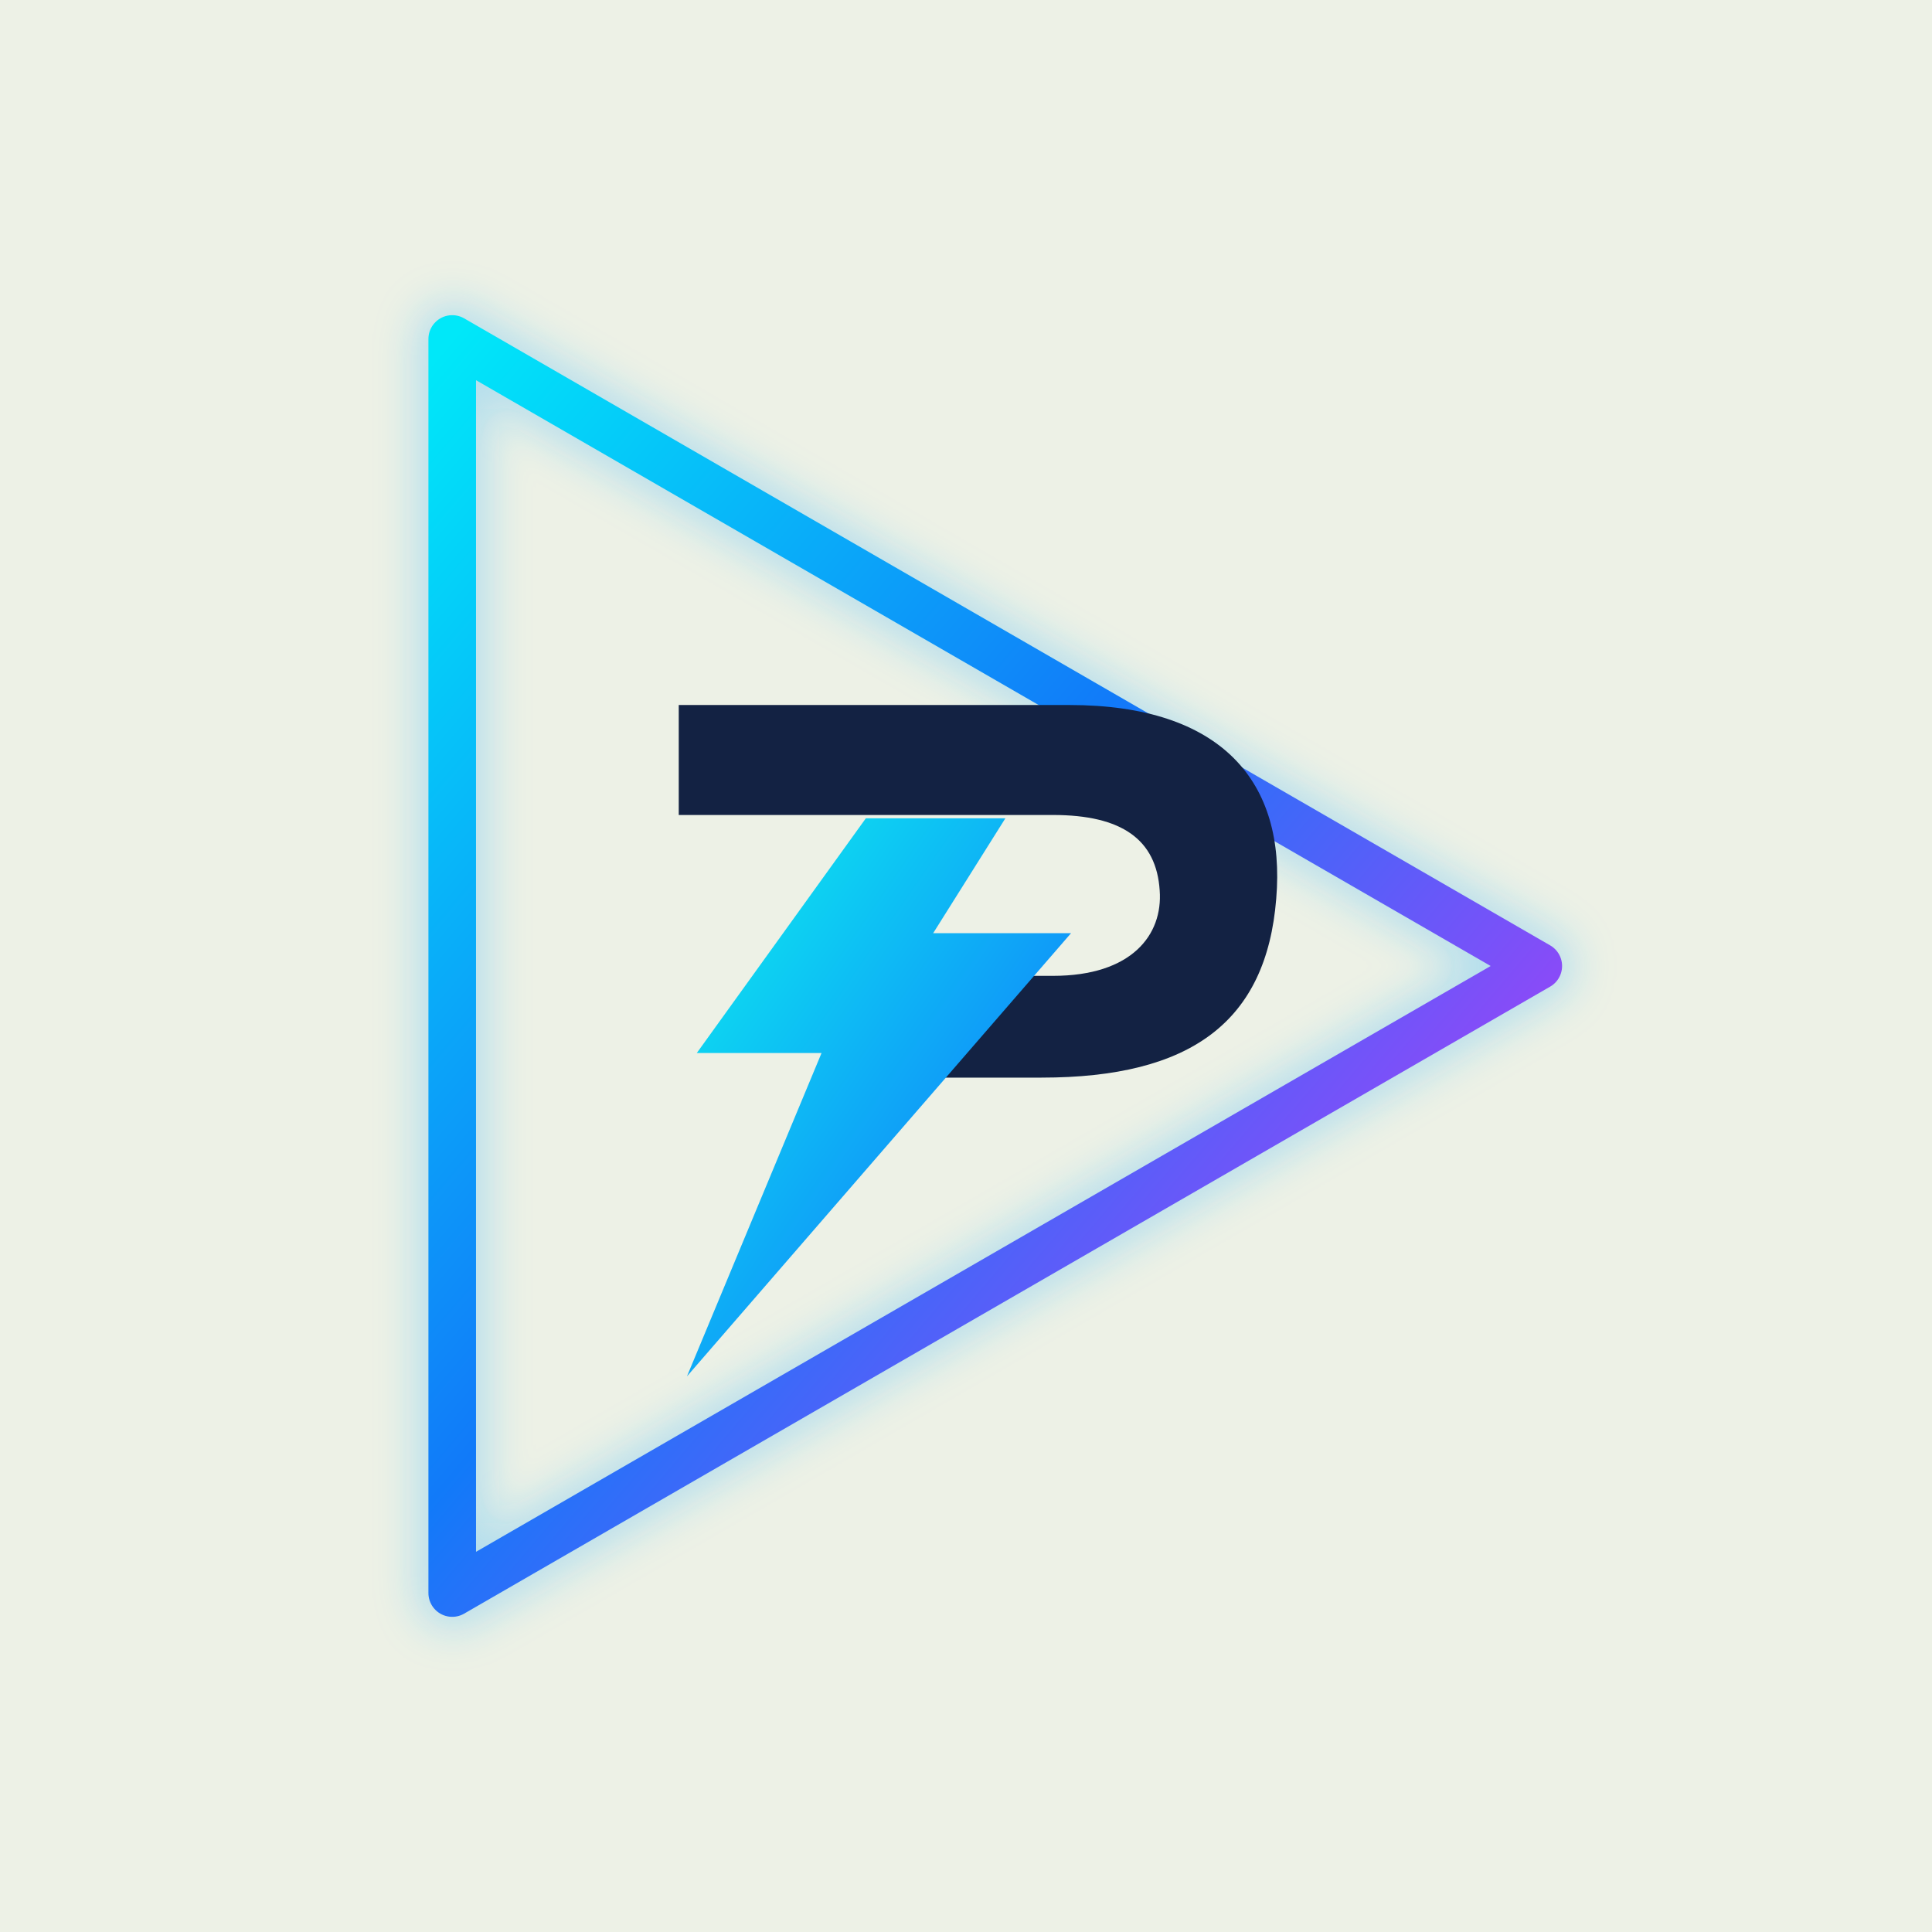
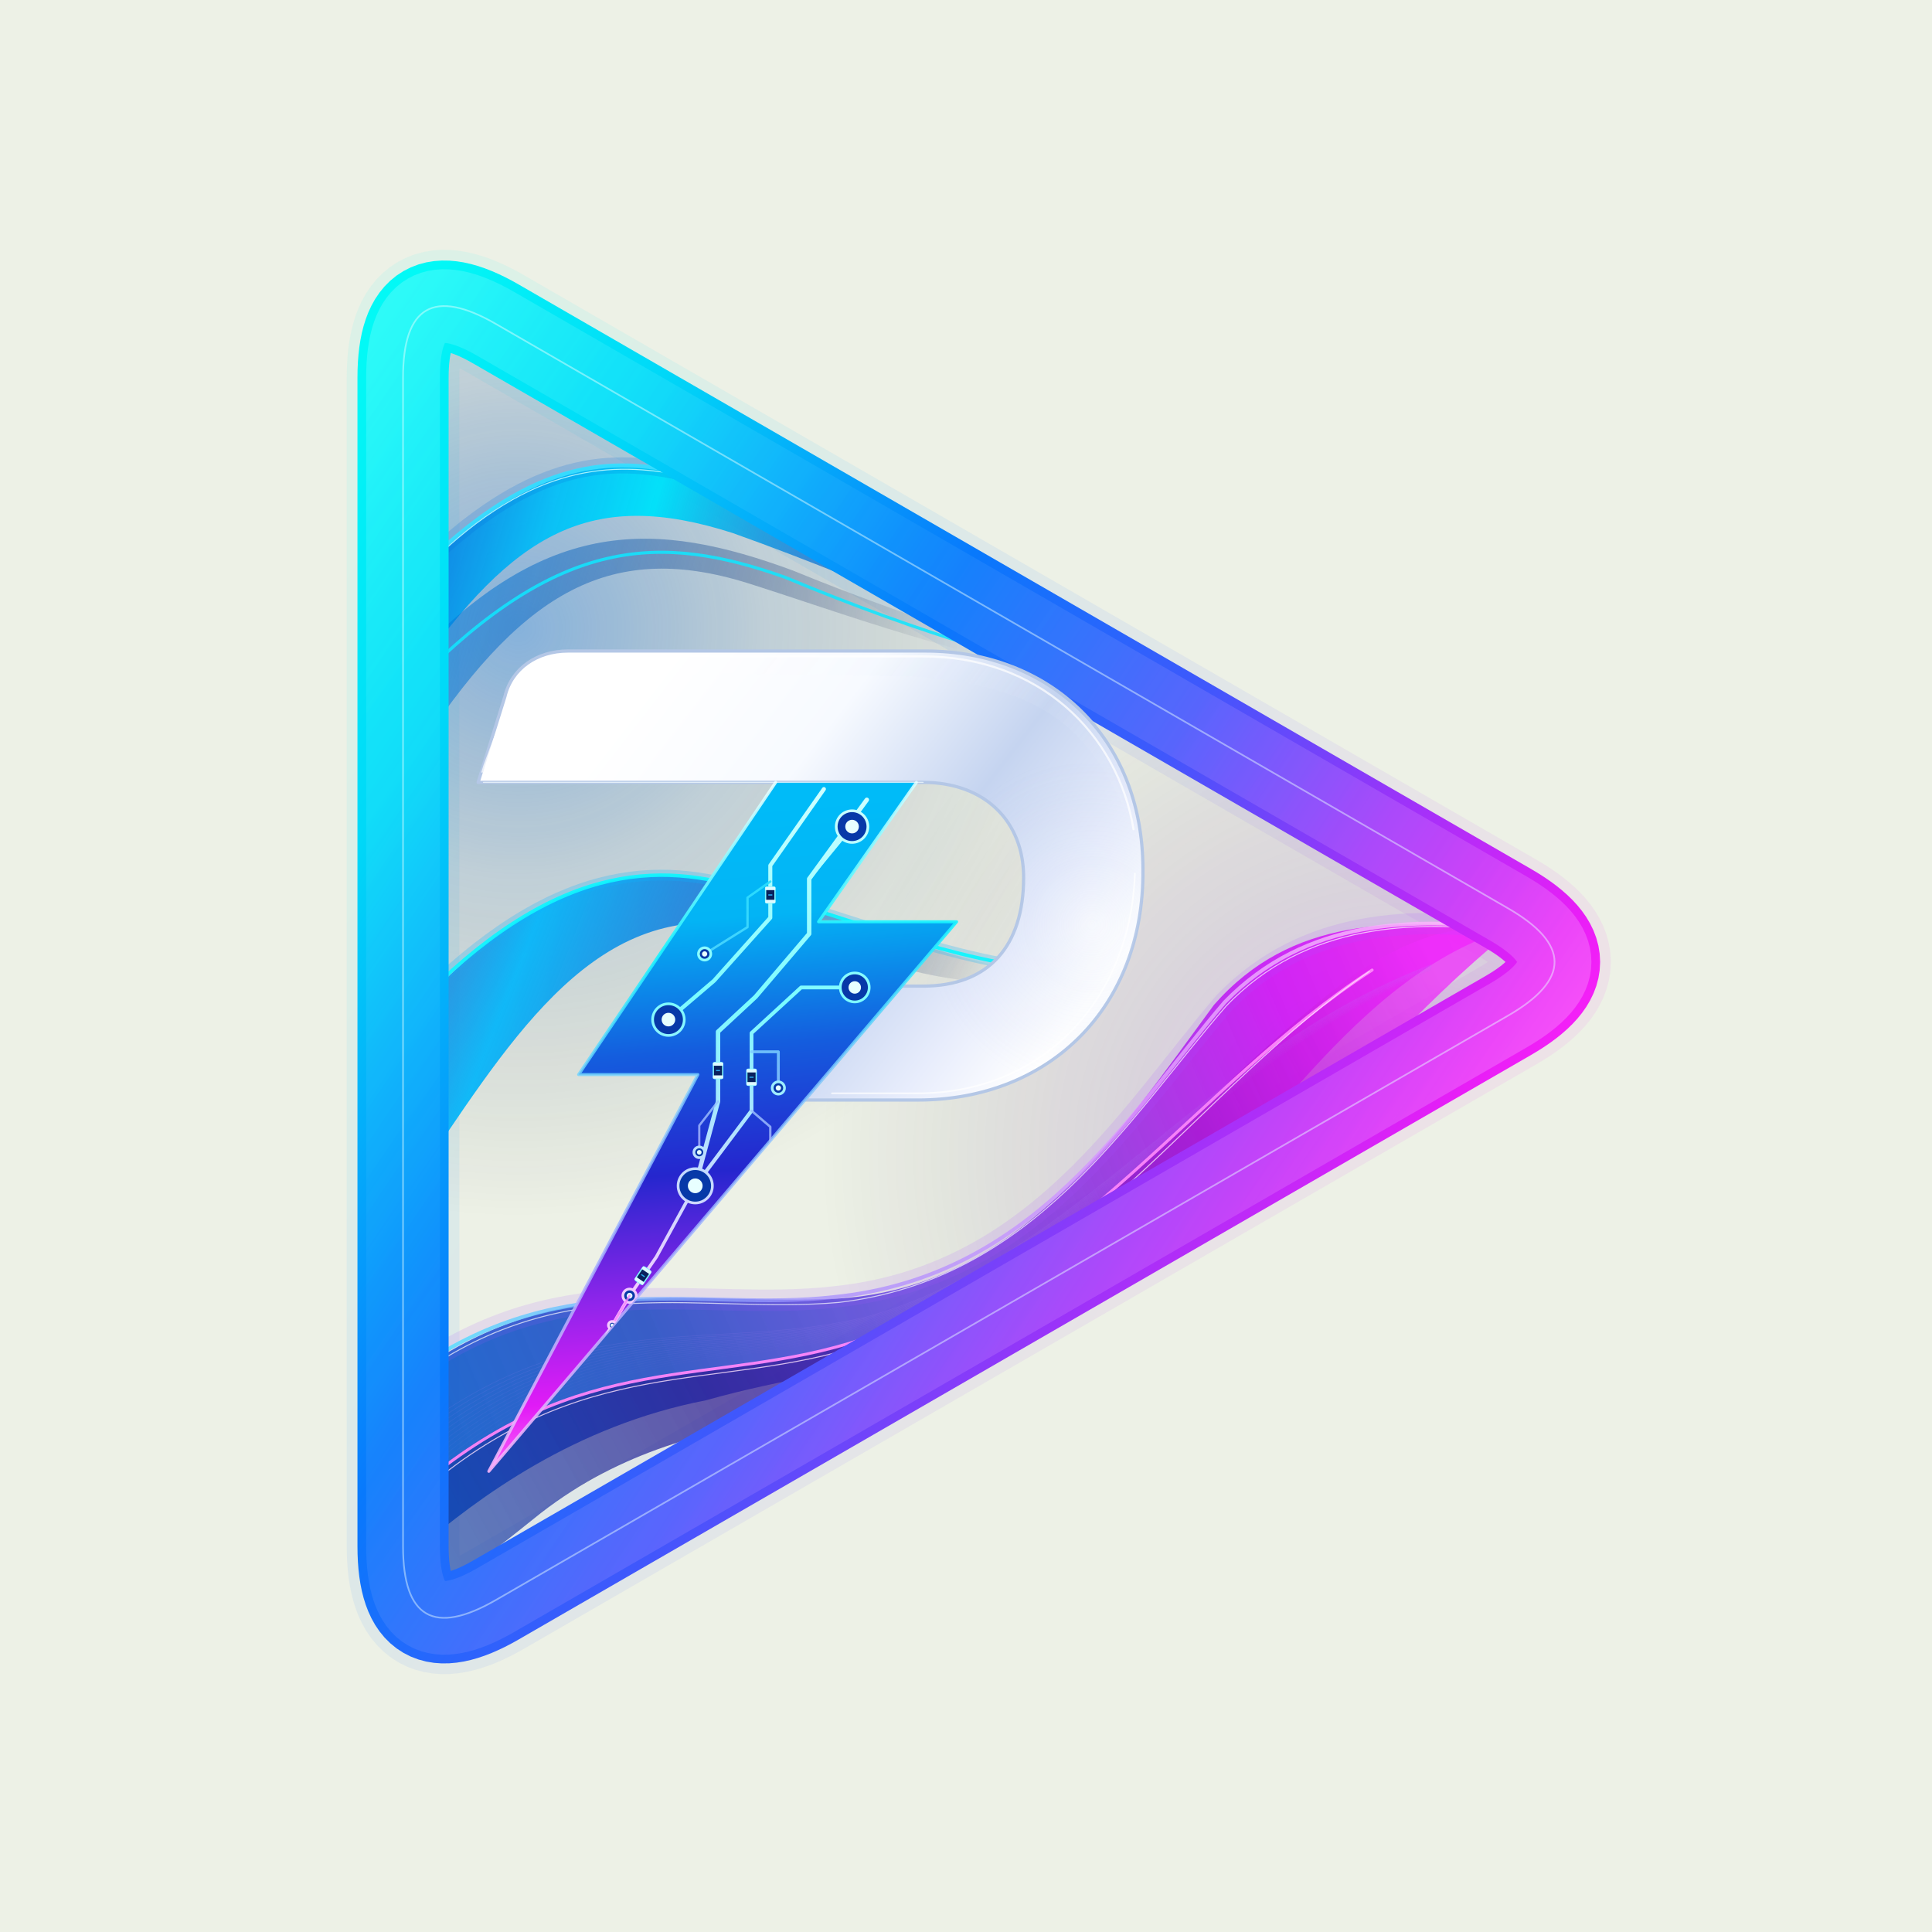
<svg xmlns="http://www.w3.org/2000/svg" viewBox="0 0 1024 1024" width="1024" height="1024">
  <defs>
    <linearGradient id="m" x1="22.67" y1="425.72" x2="201.83" y2="115.4" gradientUnits="userSpaceOnUse">
      <stop offset="0" stop-color="#2f6a3d" />
      <stop offset="1" stop-color="#86c46a" />
    </linearGradient>
  </defs>
  <g id="background">
    <rect width="1024" height="1024" fill="#edf1e6" />
  </g>
  <defs>
-     <linearGradient id="bluePurple" x1="0" y1="0" x2="1" y2="1">
-       <stop offset="0" stop-color="#00E8F9" />
-       <stop offset=".45" stop-color="#117AF9" />
-       <stop offset="1" stop-color="#E228F8" />
-     </linearGradient>
-     <linearGradient id="cyanBlue" x1="0" y1="0" x2="1" y2="1">
-       <stop offset="0" stop-color="#0BF2EE" />
-       <stop offset="1" stop-color="#1261FF" />
-     </linearGradient>
-     <linearGradient id="whiteSteel" x1="0" y1="0" x2="1" y2="1">
-       <stop offset="0" stop-color="#FFFFFF" />
-       <stop offset="1" stop-color="#B9DDFF" />
-     </linearGradient>
-     <linearGradient id="navy" x1="0" y1="0" x2="0" y2="1">
-       <stop offset="0" stop-color="#080D2C" />
-       <stop offset="1" stop-color="#030718" />
-     </linearGradient>
-     <filter id="glow">
-       <feGaussianBlur stdDeviation="12" />
-     </filter>
+     <linearGradient id="frameDiagonal" gradientUnits="userSpaceOnUse" x1="195" y1="150" x2="1090" y2="730">
+       <stop offset="0" stop-color="#02F9F6" stop-opacity="1" />
+       <stop offset="0.18" stop-color="#00D8F8" stop-opacity="1" />
+       <stop offset="0.43" stop-color="#0879FC" stop-opacity="1" />
+       <stop offset="0.62" stop-color="#4057FC" stop-opacity="1" />
+       <stop offset="0.77" stop-color="#9934F9" stop-opacity="1" />
+       <stop offset="0.92" stop-color="#E71EF7" stop-opacity="1" />
+       <stop offset="1" stop-color="#FF22F6" stop-opacity="1" />
+     </linearGradient>
+     <linearGradient id="frameLeft" gradientUnits="userSpaceOnUse" x1="178" y1="120" x2="187" y2="1115">
+       <stop offset="0" stop-color="#46FFFF" stop-opacity="1" />
+       <stop offset="0.33" stop-color="#00D8FB" stop-opacity="1" />
+       <stop offset="0.68" stop-color="#006FFA" stop-opacity="1" />
+       <stop offset="1" stop-color="#2C52FB" stop-opacity="1" />
+     </linearGradient>
+     <linearGradient id="frameUpper" gradientUnits="userSpaceOnUse" x1="255" y1="102" x2="1092" y2="620">
+       <stop offset="0" stop-color="#00FFFF" stop-opacity="1" />
+       <stop offset="0.34" stop-color="#078CFB" stop-opacity="1" />
+       <stop offset="0.57" stop-color="#4450FF" stop-opacity="1" />
+       <stop offset="0.79" stop-color="#B42AF9" stop-opacity="1" />
+       <stop offset="1" stop-color="#F313F7" stop-opacity="1" />
+     </linearGradient>
+     <linearGradient id="frameBottom" gradientUnits="userSpaceOnUse" x1="300" y1="1136" x2="1106" y2="652">
+       <stop offset="0" stop-color="#1467F9" stop-opacity="1" />
+       <stop offset="0.26" stop-color="#645FFD" stop-opacity="1" />
+       <stop offset="0.55" stop-color="#8D3DFC" stop-opacity="1" />
+       <stop offset="0.82" stop-color="#DE23FB" stop-opacity="1" />
+       <stop offset="1" stop-color="#FC25FA" stop-opacity="1" />
+     </linearGradient>
+     <linearGradient id="frameHighlight" gradientUnits="userSpaceOnUse" x1="187" y1="104" x2="1050" y2="710">
+       <stop offset="0" stop-color="#DFFFFF" stop-opacity="0.98" />
+       <stop offset="0.18" stop-color="#74FAFF" stop-opacity="0.75" />
+       <stop offset="0.42" stop-color="#58B9FF" stop-opacity="0.56" />
+       <stop offset="0.67" stop-color="#D6ABFF" stop-opacity="0.76" />
+       <stop offset="0.88" stop-color="#FCBAFF" stop-opacity="0.78" />
+       <stop offset="1" stop-color="#FFFFFF" stop-opacity="0.96" />
+     </linearGradient>
+     <linearGradient id="background" gradientUnits="userSpaceOnUse" x1="238" y1="170" x2="1000" y2="1110">
+       <stop offset="0" stop-color="#030D2C" stop-opacity="1" />
+       <stop offset="0.53" stop-color="#040725" stop-opacity="1" />
+       <stop offset="0.83" stop-color="#09032B" stop-opacity="1" />
+       <stop offset="1" stop-color="#1A0641" stop-opacity="1" />
+     </linearGradient>
+     <radialGradient id="lightBlue" gradientUnits="userSpaceOnUse" cx="293" cy="375" r="440">
+       <stop offset="0" stop-color="#0E69D0" stop-opacity="0.46" />
+       <stop offset="0.42" stop-color="#09479D" stop-opacity="0.2" />
+       <stop offset="1" stop-color="#050729" stop-opacity="0" />
+     </radialGradient>
+     <radialGradient id="lightPink" gradientUnits="userSpaceOnUse" cx="948" cy="768" r="430">
+       <stop offset="0" stop-color="#A416CB" stop-opacity="0.36" />
+       <stop offset="0.33" stop-color="#751DBA" stop-opacity="0.17" />
+       <stop offset="1" stop-color="#09042D" stop-opacity="0" />
+     </radialGradient>
+     <linearGradient id="waveTopFill" gradientUnits="userSpaceOnUse" x1="214" y1="288" x2="714" y2="434">
+       <stop offset="0" stop-color="#006DDF" stop-opacity="0.86" />
+       <stop offset="0.19" stop-color="#00BFF8" stop-opacity="0.93" />
+       <stop offset="0.33" stop-color="#00E1FA" stop-opacity="0.98" />
+       <stop offset="0.56" stop-color="#0474D8" stop-opacity="0.73" />
+       <stop offset="0.82" stop-color="#042B74" stop-opacity="0.38" />
+       <stop offset="1" stop-color="#020B37" stop-opacity="0" />
+     </linearGradient>
+     <linearGradient id="waveTopInner" gradientUnits="userSpaceOnUse" x1="234" y1="288" x2="620" y2="401">
+       <stop offset="0" stop-color="#0388EA" stop-opacity="0.67" />
+       <stop offset="0.32" stop-color="#0053AF" stop-opacity="0.47" />
+       <stop offset="0.6" stop-color="#052A6E" stop-opacity="0.33" />
+       <stop offset="1" stop-color="#030A31" stop-opacity="0" />
+     </linearGradient>
+     <linearGradient id="waveMiddle" gradientUnits="userSpaceOnUse" x1="220" y1="573" x2="611" y2="728">
+       <stop offset="0" stop-color="#0060D3" stop-opacity="0.65" />
+       <stop offset="0.21" stop-color="#00B5FA" stop-opacity="0.92" />
+       <stop offset="0.46" stop-color="#0274DD" stop-opacity="0.78" />
+       <stop offset="0.73" stop-color="#063C96" stop-opacity="0.37" />
+       <stop offset="1" stop-color="#070B33" stop-opacity="0" />
+     </linearGradient>
+     <linearGradient id="waveLower" gradientUnits="userSpaceOnUse" x1="224" y1="960" x2="996" y2="628">
+       <stop offset="0" stop-color="#0658CC" stop-opacity="0.88" />
+       <stop offset="0.21" stop-color="#1943C2" stop-opacity="0.85" />
+       <stop offset="0.44" stop-color="#5C39DE" stop-opacity="0.82" />
+       <stop offset="0.67" stop-color="#9C30E2" stop-opacity="0.91" />
+       <stop offset="0.84" stop-color="#CF19F5" stop-opacity="0.94" />
+       <stop offset="1" stop-color="#EE1FF5" stop-opacity="0.9" />
+     </linearGradient>
+     <linearGradient id="waveLowerDeep" gradientUnits="userSpaceOnUse" x1="229" y1="1071" x2="991" y2="655">
+       <stop offset="0" stop-color="#0F3EA7" stop-opacity="0.72" />
+       <stop offset="0.28" stop-color="#2D1C92" stop-opacity="0.82" />
+       <stop offset="0.51" stop-color="#5921B4" stop-opacity="0.86" />
+       <stop offset="0.76" stop-color="#A915D1" stop-opacity="0.81" />
+       <stop offset="1" stop-color="#F02DFC" stop-opacity="0.86" />
+     </linearGradient>
+     <linearGradient id="waveShine" gradientUnits="userSpaceOnUse" x1="230" y1="921" x2="1035" y2="603">
+       <stop offset="0" stop-color="#53E1FF" stop-opacity="0.94" />
+       <stop offset="0.35" stop-color="#A88AFF" stop-opacity="0.79" />
+       <stop offset="0.65" stop-color="#DF9AFF" stop-opacity="0.91" />
+       <stop offset="1" stop-color="#FFBAFA" stop-opacity="0.98" />
+     </linearGradient>
+     <linearGradient id="platinum" gradientUnits="userSpaceOnUse" x1="285" y1="390" x2="718" y2="725">
+       <stop offset="0" stop-color="#FFFFFF" stop-opacity="1" />
+       <stop offset="0.18" stop-color="#FFFFFF" stop-opacity="1" />
+       <stop offset="0.41" stop-color="#F7FAFF" stop-opacity="1" />
+       <stop offset="0.63" stop-color="#C5D4F0" stop-opacity="1" />
+       <stop offset="0.8" stop-color="#E8EDFC" stop-opacity="1" />
+       <stop offset="0.92" stop-color="#FFFFFF" stop-opacity="1" />
+       <stop offset="1" stop-color="#F7F9FF" stop-opacity="1" />
+     </linearGradient>
+     <linearGradient id="pSheen" gradientUnits="userSpaceOnUse" x1="315" y1="393" x2="615" y2="625">
+       <stop offset="0" stop-color="#FFFFFF" stop-opacity="0.91" />
+       <stop offset="0.33" stop-color="#FFFFFF" stop-opacity="0.2" />
+       <stop offset="0.67" stop-color="#DCE7FA" stop-opacity="0.18" />
+       <stop offset="1" stop-color="#FFFFFF" stop-opacity="0.04" />
+     </linearGradient>
+     <radialGradient id="pSheenRight" gradientUnits="userSpaceOnUse" cx="721" cy="596" r="125">
+       <stop offset="0" stop-color="#FFFFFF" stop-opacity="0.42" />
+       <stop offset="0.52" stop-color="#C2D1F2" stop-opacity="0.14" />
+       <stop offset="1" stop-color="#8C9ACD" stop-opacity="0" />
+     </radialGradient>
+     <linearGradient id="boltFill" gradientUnits="userSpaceOnUse" x1="379" y1="515" x2="420" y2="994">
+       <stop offset="0" stop-color="#00BBF8" stop-opacity="1" />
+       <stop offset="0.17" stop-color="#03B4F5" stop-opacity="1" />
+       <stop offset="0.37" stop-color="#145DDE" stop-opacity="1" />
+       <stop offset="0.56" stop-color="#2526CE" stop-opacity="1" />
+       <stop offset="0.75" stop-color="#9025EB" stop-opacity="1" />
+       <stop offset="0.9" stop-color="#E11BF6" stop-opacity="1" />
+       <stop offset="1" stop-color="#FF66FA" stop-opacity="1" />
+     </linearGradient>
+     <linearGradient id="boltRim" gradientUnits="userSpaceOnUse" x1="354" y1="508" x2="406" y2="995">
+       <stop offset="0" stop-color="#E8FFFF" stop-opacity="0.96" />
+       <stop offset="0.23" stop-color="#18F4FF" stop-opacity="1" />
+       <stop offset="0.44" stop-color="#80CDFF" stop-opacity="0.85" />
+       <stop offset="0.7" stop-color="#A5AEFF" stop-opacity="0.92" />
+       <stop offset="1" stop-color="#FFB7FC" stop-opacity="0.96" />
+     </linearGradient>
+     <linearGradient id="pcbStroke" gradientUnits="userSpaceOnUse" x1="436" y1="490" x2="391" y2="956">
+       <stop offset="0" stop-color="#CFFFFF" stop-opacity="1" />
+       <stop offset="0.34" stop-color="#79FCFF" stop-opacity="1" />
+       <stop offset="0.59" stop-color="#BCDEFF" stop-opacity="1" />
+       <stop offset="0.82" stop-color="#F1CAFF" stop-opacity="1" />
+       <stop offset="1" stop-color="#FFD1FF" stop-opacity="1" />
+     </linearGradient>
+     <linearGradient id="pcbBlue" gradientUnits="userSpaceOnUse" x1="444" y1="510" x2="411" y2="897">
+       <stop offset="0" stop-color="#09E7FF" stop-opacity="0.92" />
+       <stop offset="0.5" stop-color="#87CCFF" stop-opacity="0.85" />
+       <stop offset="1" stop-color="#FF77FB" stop-opacity="0.76" />
+     </linearGradient>
+     <clipPath id="frameInteriorClip">
+       <path d="M 207 188 L 207 1060 Q 207 1140 276.282 1100 L 1031.456 664 Q 1100.738 624 1031.456 584 L 276.282 148 Q 207 108 207 188 Z" fill="#FFFFFF" />
+     </clipPath>
+     <clipPath id="pLetterClip">
+       <path d="M 330 392 L 597 392 C 689 392 759 456 759 555 C 760 658 689 727 591 727 L 506.788 727 L 579.141 642 L 595 642 C 644 642 670 612 670 561 C 670 519 641 490 595 490 L 263 490 L 283 426 C 288 405 307 392 330 392 Z" fill="#FFFFFF" />
+     </clipPath>
+     <clipPath id="boltBoundaryClip">
+       <path d="M 485 490 L 590 490 L 517 594 L 620 594 L 271 1004 L 427 708 L 338 708 Z" fill="#FFFFFF" />
+     </clipPath>
  </defs>
-   <g transform="translate(512 512) scale(0.87) translate(-512 -512)">
-     <polygon points="199,130 860.64,512 199,894" fill="none" stroke="#18ABFF" stroke-width="45" stroke-linejoin="round" opacity=".25" filter="url(#glow)" />
-     <polygon points="199,130 860.64,512 199,894" fill="none" stroke="url(#bluePurple)" stroke-width="29" stroke-linejoin="round" />
-     <path d="M337 353 H575 C668 353 707 400 701 471 C695 546 649 580 558 580 H479 L518 518 H565 C613 518 632 493 630 466 C628 435 607 420 565 420 H337 Z" fill="#132243" />
-     <path d="M451 422 L348 565 H424 L342 762 L576 492 H492 L536 422 Z" fill="url(#cyanBlue)" />
+   <g transform="translate(512 512) scale(0.7104306) translate(-627 -627)">
+     <g id="play-frame">
+       <path d="M 207 188 L 207 1060 Q 207 1140 276.282 1100 L 1031.456 664 Q 1100.738 624 1031.456 584 L 276.282 148 Q 207 108 207 188 Z" fill="url(#background)" stroke="none" />
+       <path d="M 207 188 L 207 1060 Q 207 1140 276.282 1100 L 1031.456 664 Q 1100.738 624 1031.456 584 L 276.282 148 Q 207 108 207 188 Z" fill="none" stroke="url(#frameDiagonal)" stroke-width="84" stroke-opacity=".07" stroke-linejoin="round" />
+     </g>
+     <g id="interior-waves" clip-path="url(#frameInteriorClip)">
+       <rect x="210" y="140" width="870" height="1010" fill="url(#lightBlue)" />
+       <rect x="210" y="140" width="870" height="1010" fill="url(#lightPink)" />
+       <path d="M 215 336 C 301 248 358 246 411 259 C 543 283 622 349 773 424 C 645 385 568 345 453 304 C 347 270 290 303 215 410 Z" fill="url(#waveTopFill)" />
+       <path d="M 214 398 C 314 292 395 294 498 332 C 583 367 678 396 740 417 C 627 399 530 362 463 341 C 359 309 293 350 215 471 Z" fill="url(#waveTopInner)" opacity=".90" />
+       <path d="M 218 332 C 300 251 357 247 411 258 C 538 284 634 355 768 421" fill="none" stroke="#0069D8" stroke-width="12" stroke-opacity="0.19" stroke-linecap="round" stroke-linejoin="round" />
+       <path d="M 218 333 C 300 251 357 247 411 258 C 538 284 634 355 768 421" fill="none" stroke="#38DEFF" stroke-width="3.0" stroke-opacity="0.95" stroke-linecap="round" stroke-linejoin="round" />
+       <path d="M 219 335 C 298 253 359 251 410 260 C 541 286 633 353 769 423" fill="none" stroke="#C6FFFF" stroke-width="0.72" stroke-opacity="0.83" stroke-linecap="round" stroke-linejoin="round" />
+       <path d="M 216 416 C 324 306 399 304 492 337 C 600 382 671 400 746 419" fill="none" stroke="#10E7FF" stroke-width="2.3" stroke-opacity="0.86" stroke-linecap="round" stroke-linejoin="round" />
+       <path d="M 214 663 C 315 549 395 550 466 569 C 558 594 624 632 716 635 C 586 657 524 596 454 596 C 345 582 284 687 214 790 Z" fill="url(#waveMiddle)" />
+       <path d="M 215 656 C 319 550 397 548 468 571 C 558 597 629 628 715 632" fill="none" stroke="#0AB4FF" stroke-width="8" stroke-opacity="0.25" stroke-linecap="round" stroke-linejoin="round" />
+       <path d="M 215 658 C 319 550 397 548 468 571 C 558 597 629 628 715 632" fill="none" stroke="#0FF5FF" stroke-width="2.6" stroke-opacity="0.94" stroke-linecap="round" stroke-linejoin="round" />
+       <path d="M 218 930 C 325 853 426 881 533 875 C 666 866 740 754 812 656 C 870 590 946 592 1033 599 C 916 634 847 764 756 846 C 665 922 550 918 433 951 C 335 970 264 1023 218 1062 Z" fill="url(#waveLower)" />
+       <path d="M 218 1015 C 340 910 437 943 550 906 C 708 860 795 721 920 631 C 975 596 1007 597 1034 600 C 880 727 837 844 681 920 C 568 975 430 942 310 1035 C 260 1075 241 1091 217 1081 Z" fill="url(#waveLowerDeep)" opacity=".89" />
+       <path d="M 218 927 C 330 850 430 885 528 874 C 679 859 748 738 820 654 C 881 591 962 591 1030 599" fill="none" stroke="#A84FFC" stroke-width="16" stroke-opacity="0.14" stroke-linecap="round" stroke-linejoin="round" />
+       <path d="M 218 927 C 330 850 430 885 528 874 C 679 859 748 738 820 654 C 881 591 962 591 1030 599" fill="none" stroke="url(#waveShine)" stroke-width="2.8" stroke-opacity="0.92" stroke-linecap="round" stroke-linejoin="round" />
+       <path d="M 219 932 C 331 853 430 887 532 878 C 678 861 748 741 821 657 C 881 594 963 593 1030 601" fill="none" stroke="#FFFFFF" stroke-width="0.75" stroke-opacity="0.68" stroke-linecap="round" stroke-linejoin="round" />
+       <path d="M 215 1019 C 340 910 437 943 551 905 C 710 857 798 716 930 630" fill="none" stroke="#FF87FB" stroke-width="2.2" stroke-opacity="0.94" stroke-linecap="round" stroke-linejoin="round" />
+       <path d="M 218 1022 C 341 914 440 946 552 909 C 716 862 800 718 928 631" fill="none" stroke="#FFE4FF" stroke-width="0.75" stroke-opacity="0.78" stroke-linecap="round" stroke-linejoin="round" />
+       <path d="M 229.00 965.00 C 350.00 881.00 442.00 915.00 552.00 889.00 C 710.00 846.00 802 692.00 974 626.00" fill="none" stroke="#AE85F6" stroke-width="0.42" stroke-opacity="0.14" stroke-linecap="round" stroke-linejoin="round" />
+       <path d="M 229.74 968.20 C 350.64 882.60 442.32 916.28 552.70 889.64 C 710.32 846.32 802 692.96 974 626.32" fill="none" stroke="#AE85F6" stroke-width="0.42" stroke-opacity="0.132" stroke-linecap="round" stroke-linejoin="round" />
+       <path d="M 230.47 971.40 C 351.28 884.20 442.64 917.56 553.41 890.28 C 710.64 846.64 802 693.92 974 626.64" fill="none" stroke="#AE85F6" stroke-width="0.42" stroke-opacity="0.124" stroke-linecap="round" stroke-linejoin="round" />
+       <path d="M 231.21 974.60 C 351.92 885.80 442.96 918.84 554.11 890.92 C 710.96 846.96 802 694.88 974 626.96" fill="none" stroke="#AE85F6" stroke-width="0.42" stroke-opacity="0.116" stroke-linecap="round" stroke-linejoin="round" />
+       <path d="M 231.94 977.80 C 352.56 887.40 443.28 920.12 554.82 891.56 C 711.28 847.28 802 695.84 974 627.28" fill="none" stroke="#AE85F6" stroke-width="0.42" stroke-opacity="0.108" stroke-linecap="round" stroke-linejoin="round" />
+       <path d="M 232.68 981.00 C 353.20 889.00 443.60 921.40 555.52 892.20 C 711.60 847.60 802 696.80 974 627.60" fill="none" stroke="#AE85F6" stroke-width="0.42" stroke-opacity="0.1" stroke-linecap="round" stroke-linejoin="round" />
+       <path d="M 233.42 984.20 C 353.84 890.60 443.92 922.68 556.22 892.84 C 711.92 847.92 802 697.76 974 627.92" fill="none" stroke="#AE85F6" stroke-width="0.42" stroke-opacity="0.092" stroke-linecap="round" stroke-linejoin="round" />
+       <path d="M 234.15 987.40 C 354.48 892.20 444.24 923.96 556.93 893.48 C 712.24 848.24 802 698.72 974 628.24" fill="none" stroke="#AE85F6" stroke-width="0.42" stroke-opacity="0.084" stroke-linecap="round" stroke-linejoin="round" />
+       <path d="M 234.89 990.60 C 355.12 893.80 444.56 925.24 557.63 894.12 C 712.56 848.56 802 699.68 974 628.56" fill="none" stroke="#AE85F6" stroke-width="0.42" stroke-opacity="0.076" stroke-linecap="round" stroke-linejoin="round" />
+       <path d="M 235.62 993.80 C 355.76 895.40 444.88 926.52 558.34 894.76 C 712.88 848.88 802 700.64 974 628.88" fill="none" stroke="#AE85F6" stroke-width="0.42" stroke-opacity="0.068" stroke-linecap="round" stroke-linejoin="round" />
+       <path d="M 236.36 997.00 C 356.40 897.00 445.20 927.80 559.04 895.40 C 713.20 849.20 802 701.60 974 629.20" fill="none" stroke="#AE85F6" stroke-width="0.42" stroke-opacity="0.06" stroke-linecap="round" stroke-linejoin="round" />
+       <path d="M 237.10 1000.20 C 357.04 898.60 445.52 929.08 559.74 896.04 C 713.52 849.52 802 702.56 974 629.52" fill="none" stroke="#AE85F6" stroke-width="0.42" stroke-opacity="0.052" stroke-linecap="round" stroke-linejoin="round" />
+       <path d="M 237.83 1003.40 C 357.68 900.20 445.84 930.36 560.45 896.68 C 713.84 849.84 802 703.52 974 629.84" fill="none" stroke="#AE85F6" stroke-width="0.42" stroke-opacity="0.044" stroke-linecap="round" stroke-linejoin="round" />
+       <path d="M 238.57 1006.60 C 358.32 901.80 446.16 931.64 561.15 897.32 C 714.16 850.16 802 704.48 974 630.16" fill="none" stroke="#AE85F6" stroke-width="0.42" stroke-opacity="0.036" stroke-linecap="round" stroke-linejoin="round" />
+     </g>
+     <g id="frame-highlights" data-construction="equilateral; rounded quadratic corners; uniform centerline width=68" data-side-length="1032.000000" data-centerline-A="207.0,108.0" data-centerline-B="207.0,1140.0" data-centerline-C="1100.738217,624.000000">
+       <path d="M 207 188 L 207 1060 Q 207 1140 276.282 1100 L 1031.456 664 Q 1100.738 624 1031.456 584 L 276.282 148 Q 207 108 207 188 Z" fill="none" stroke="url(#frameDiagonal)" stroke-width="68" stroke-linejoin="round" stroke-linecap="round" />
+       <path d="M 207 188 L 207 1060 Q 207 1140 276.282 1100 L 1031.456 664 Q 1100.738 624 1031.456 584 L 276.282 148 Q 207 108 207 188 Z" fill="none" stroke="url(#frameHighlight)" stroke-width="55" stroke-opacity=".22" stroke-linejoin="round" stroke-linecap="round" />
+       <path d="M 207 188 L 207 1060 Q 207 1140 276.282 1100 L 1031.456 664 Q 1100.738 624 1031.456 584 L 276.282 148 Q 207 108 207 188 Z" fill="none" stroke="#E8FFFF" stroke-width="1.25" stroke-opacity=".46" stroke-linejoin="round" stroke-linecap="round" />
+     </g>
+     <g id="platinum-P">
+       <path d="M 330 392 L 597 392 C 689 392 759 456 759 555 C 760 658 689 727 591 727 L 506.788 727 L 579.141 642 L 595 642 C 644 642 670 612 670 561 C 670 519 641 490 595 490 L 263 490 L 283 426 C 288 405 307 392 330 392 Z" fill="url(#platinum)" stroke="#B4C7E6" stroke-width="2.4" stroke-linejoin="round" />
+       <g clip-path="url(#pLetterClip)">
+         <path d="M 288 485 L 300 424 C 309 401 327 398 358 397 L 586 397 C 682 397 725 436 748 516 C 718 448 683 418 587 411 L 330 407 C 310 408 305 437 294 486 Z" fill="url(#pSheen)" opacity=".70" />
+         <rect x="465" y="476" width="330" height="270" fill="url(#pSheenRight)" opacity=".51" />
+         <path d="M 266 482 L 287 426 C 291 407 308 395 331 396 H 595 C 681 396 740 453 752 525" fill="none" stroke="#FFFFFF" stroke-width="1.55" stroke-opacity="0.72" stroke-linecap="round" stroke-linejoin="round" />
+         <path d="M 527 722 H 591 C 685 722 750 651 753 558" fill="none" stroke="#FFFFFF" stroke-width="1.25" stroke-opacity="0.69" stroke-linecap="round" stroke-linejoin="round" />
+       </g>
+     </g>
+     <g id="circuit-lightning-bolt">
+       <path d="M 485 490 L 590 490 L 517 594 L 620 594 L 271 1004 L 427 708 L 338 708 Z" fill="url(#boltFill)" />
+       <path d="M 590 490 L 517 594 L 620 594 L 271 1004 L 427 708 L 338 708 L 485 490" fill="none" stroke="url(#boltRim)" stroke-width="2.25" stroke-opacity="0.92" stroke-linecap="round" stroke-linejoin="round" />
+       <g clip-path="url(#boltBoundaryClip)">
+         <path d="M 521 495 L 481 552 L 481 591 L 439 638 L 405 667" fill="none" stroke="url(#pcbStroke)" stroke-width="3.00" stroke-linecap="round" stroke-linejoin="round" />
+         <path d="M 553 503 L 510 562 L 510 603 L 470 650 L 442 676 L 442 728 L 425 791" fill="none" stroke="url(#pcbStroke)" stroke-width="3.30" stroke-linecap="round" stroke-linejoin="round" />
+         <path d="M 544 643 L 504 643 L 467 677 L 467 735 L 425 791" fill="none" stroke="url(#pcbStroke)" stroke-width="2.80" stroke-linecap="round" stroke-linejoin="round" />
+         <path d="M 467 691 L 487 691 L 487 718" fill="none" stroke="url(#pcbBlue)" stroke-width="2.15" stroke-linecap="round" stroke-linejoin="round" />
+         <path d="M 425 791 L 396 844 L 376 873 L 331 950" fill="none" stroke="url(#pcbStroke)" stroke-width="2.45" stroke-linecap="round" stroke-linejoin="round" />
+         <path d="M 481 564 L 464 576 L 464 598 L 432 618" fill="none" stroke="url(#pcbBlue)" stroke-width="1.75" stroke-linecap="round" stroke-linejoin="round" />
+         <path d="M 510 562 L 542 523" fill="none" stroke="url(#pcbStroke)" stroke-width="2.20" stroke-linecap="round" stroke-linejoin="round" />
+         <path d="M 442 728 L 428 746 L 428 766" fill="none" stroke="url(#pcbBlue)" stroke-width="1.65" stroke-linecap="round" stroke-linejoin="round" />
+         <path d="M 467 735 L 481 747 L 481 768" fill="none" stroke="url(#pcbBlue)" stroke-width="1.75" stroke-linecap="round" stroke-linejoin="round" />
+         <circle cx="542" cy="523" r="11.80" fill="#0739A8" stroke="url(#pcbStroke)" stroke-width="2.0" />
+         <circle cx="542" cy="523" r="5.07" fill="#E8FFFF" />
+         <circle cx="405" cy="667" r="11.80" fill="#0739A8" stroke="url(#pcbStroke)" stroke-width="2.0" />
+         <circle cx="405" cy="667" r="5.07" fill="#E8FFFF" />
+         <circle cx="544" cy="643" r="10.80" fill="#0739A8" stroke="url(#pcbStroke)" stroke-width="2.0" />
+         <circle cx="544" cy="643" r="4.64" fill="#E8FFFF" />
+         <circle cx="425" cy="791" r="12.80" fill="#0739A8" stroke="url(#pcbStroke)" stroke-width="2.0" />
+         <circle cx="425" cy="791" r="5.50" fill="#E8FFFF" />
+         <circle cx="487" cy="718" r="4.60" fill="#0739A8" stroke="url(#pcbStroke)" stroke-width="2.0" />
+         <circle cx="487" cy="718" r="1.98" fill="#E8FFFF" />
+         <circle cx="432" cy="618" r="4.60" fill="#0739A8" stroke="url(#pcbStroke)" stroke-width="2.0" />
+         <circle cx="432" cy="618" r="1.98" fill="#E8FFFF" />
+         <circle cx="376" cy="873" r="5.00" fill="#0739A8" stroke="url(#pcbStroke)" stroke-width="2.0" />
+         <circle cx="376" cy="873" r="2.15" fill="#E8FFFF" />
+         <circle cx="428" cy="766" r="4.00" fill="#0739A8" stroke="url(#pcbStroke)" stroke-width="2.0" />
+         <circle cx="428" cy="766" r="1.72" fill="#E8FFFF" />
+         <circle cx="481" cy="768" r="4.10" fill="#0739A8" stroke="url(#pcbStroke)" stroke-width="2.0" />
+         <circle cx="481" cy="768" r="1.76" fill="#E8FFFF" />
+         <g id="component-R1" transform="rotate(0 481 574)">
+           <rect x="477.50" y="568.00" width="7" height="12" rx="1.1" fill="#09215D" stroke="#7DF7FF" stroke-width=".95" />
+           <rect x="477.25" y="568.00" width="7.5" height="2.4" rx=".35" fill="#DEFAFF" />
+           <rect x="477.25" y="577.60" width="7.5" height="2.4" rx=".35" fill="#DEFAFF" />
+           <path d="M 479.50 574.00 h 3.00" fill="none" stroke="#28A8EE" stroke-width=".9" />
+         </g>
+         <g id="component-R2" transform="rotate(0 442 705)">
+           <rect x="438.50" y="699.00" width="7" height="12" rx="1.1" fill="#09215D" stroke="#7DF7FF" stroke-width=".95" />
+           <rect x="438.25" y="699.00" width="7.5" height="2.4" rx=".35" fill="#DEFAFF" />
+           <rect x="438.25" y="708.60" width="7.5" height="2.4" rx=".35" fill="#DEFAFF" />
+           <path d="M 440.50 705.00 h 3.00" fill="none" stroke="#28A8EE" stroke-width=".9" />
+         </g>
+         <g id="component-R3" transform="rotate(0 467 710)">
+           <rect x="463.50" y="704.00" width="7" height="12" rx="1.1" fill="#09215D" stroke="#7DF7FF" stroke-width=".95" />
+           <rect x="463.25" y="704.00" width="7.5" height="2.4" rx=".35" fill="#DEFAFF" />
+           <rect x="463.25" y="713.60" width="7.5" height="2.4" rx=".35" fill="#DEFAFF" />
+           <path d="M 465.50 710.00 h 3.00" fill="none" stroke="#28A8EE" stroke-width=".9" />
+         </g>
+         <g id="component-R4" transform="rotate(34 386 858)">
+           <rect x="382.50" y="852.00" width="7" height="12" rx="1.1" fill="#09215D" stroke="#7DF7FF" stroke-width=".95" />
+           <rect x="382.25" y="852.00" width="7.5" height="2.4" rx=".35" fill="#DEFAFF" />
+           <rect x="382.25" y="861.60" width="7.5" height="2.4" rx=".35" fill="#DEFAFF" />
+           <path d="M 384.50 858.00 h 3.00" fill="none" stroke="#28A8EE" stroke-width=".9" />
+         </g>
+         <path d="M 376 873 L 363 895" fill="none" stroke="url(#pcbBlue)" stroke-width="1.70" stroke-linecap="round" stroke-linejoin="round" />
+         <circle cx="363" cy="895" r="2.80" fill="#0739A8" stroke="url(#pcbStroke)" stroke-width="2.0" />
+         <circle cx="363" cy="895" r="1.20" fill="#E8FFFF" />
+       </g>
+     </g>
+     <path d="M 267 490 H 595" fill="none" stroke="#F9FEFF" stroke-width="0.80" stroke-opacity="0.68" stroke-linecap="round" stroke-linejoin="round" />
  </g>
</svg>
